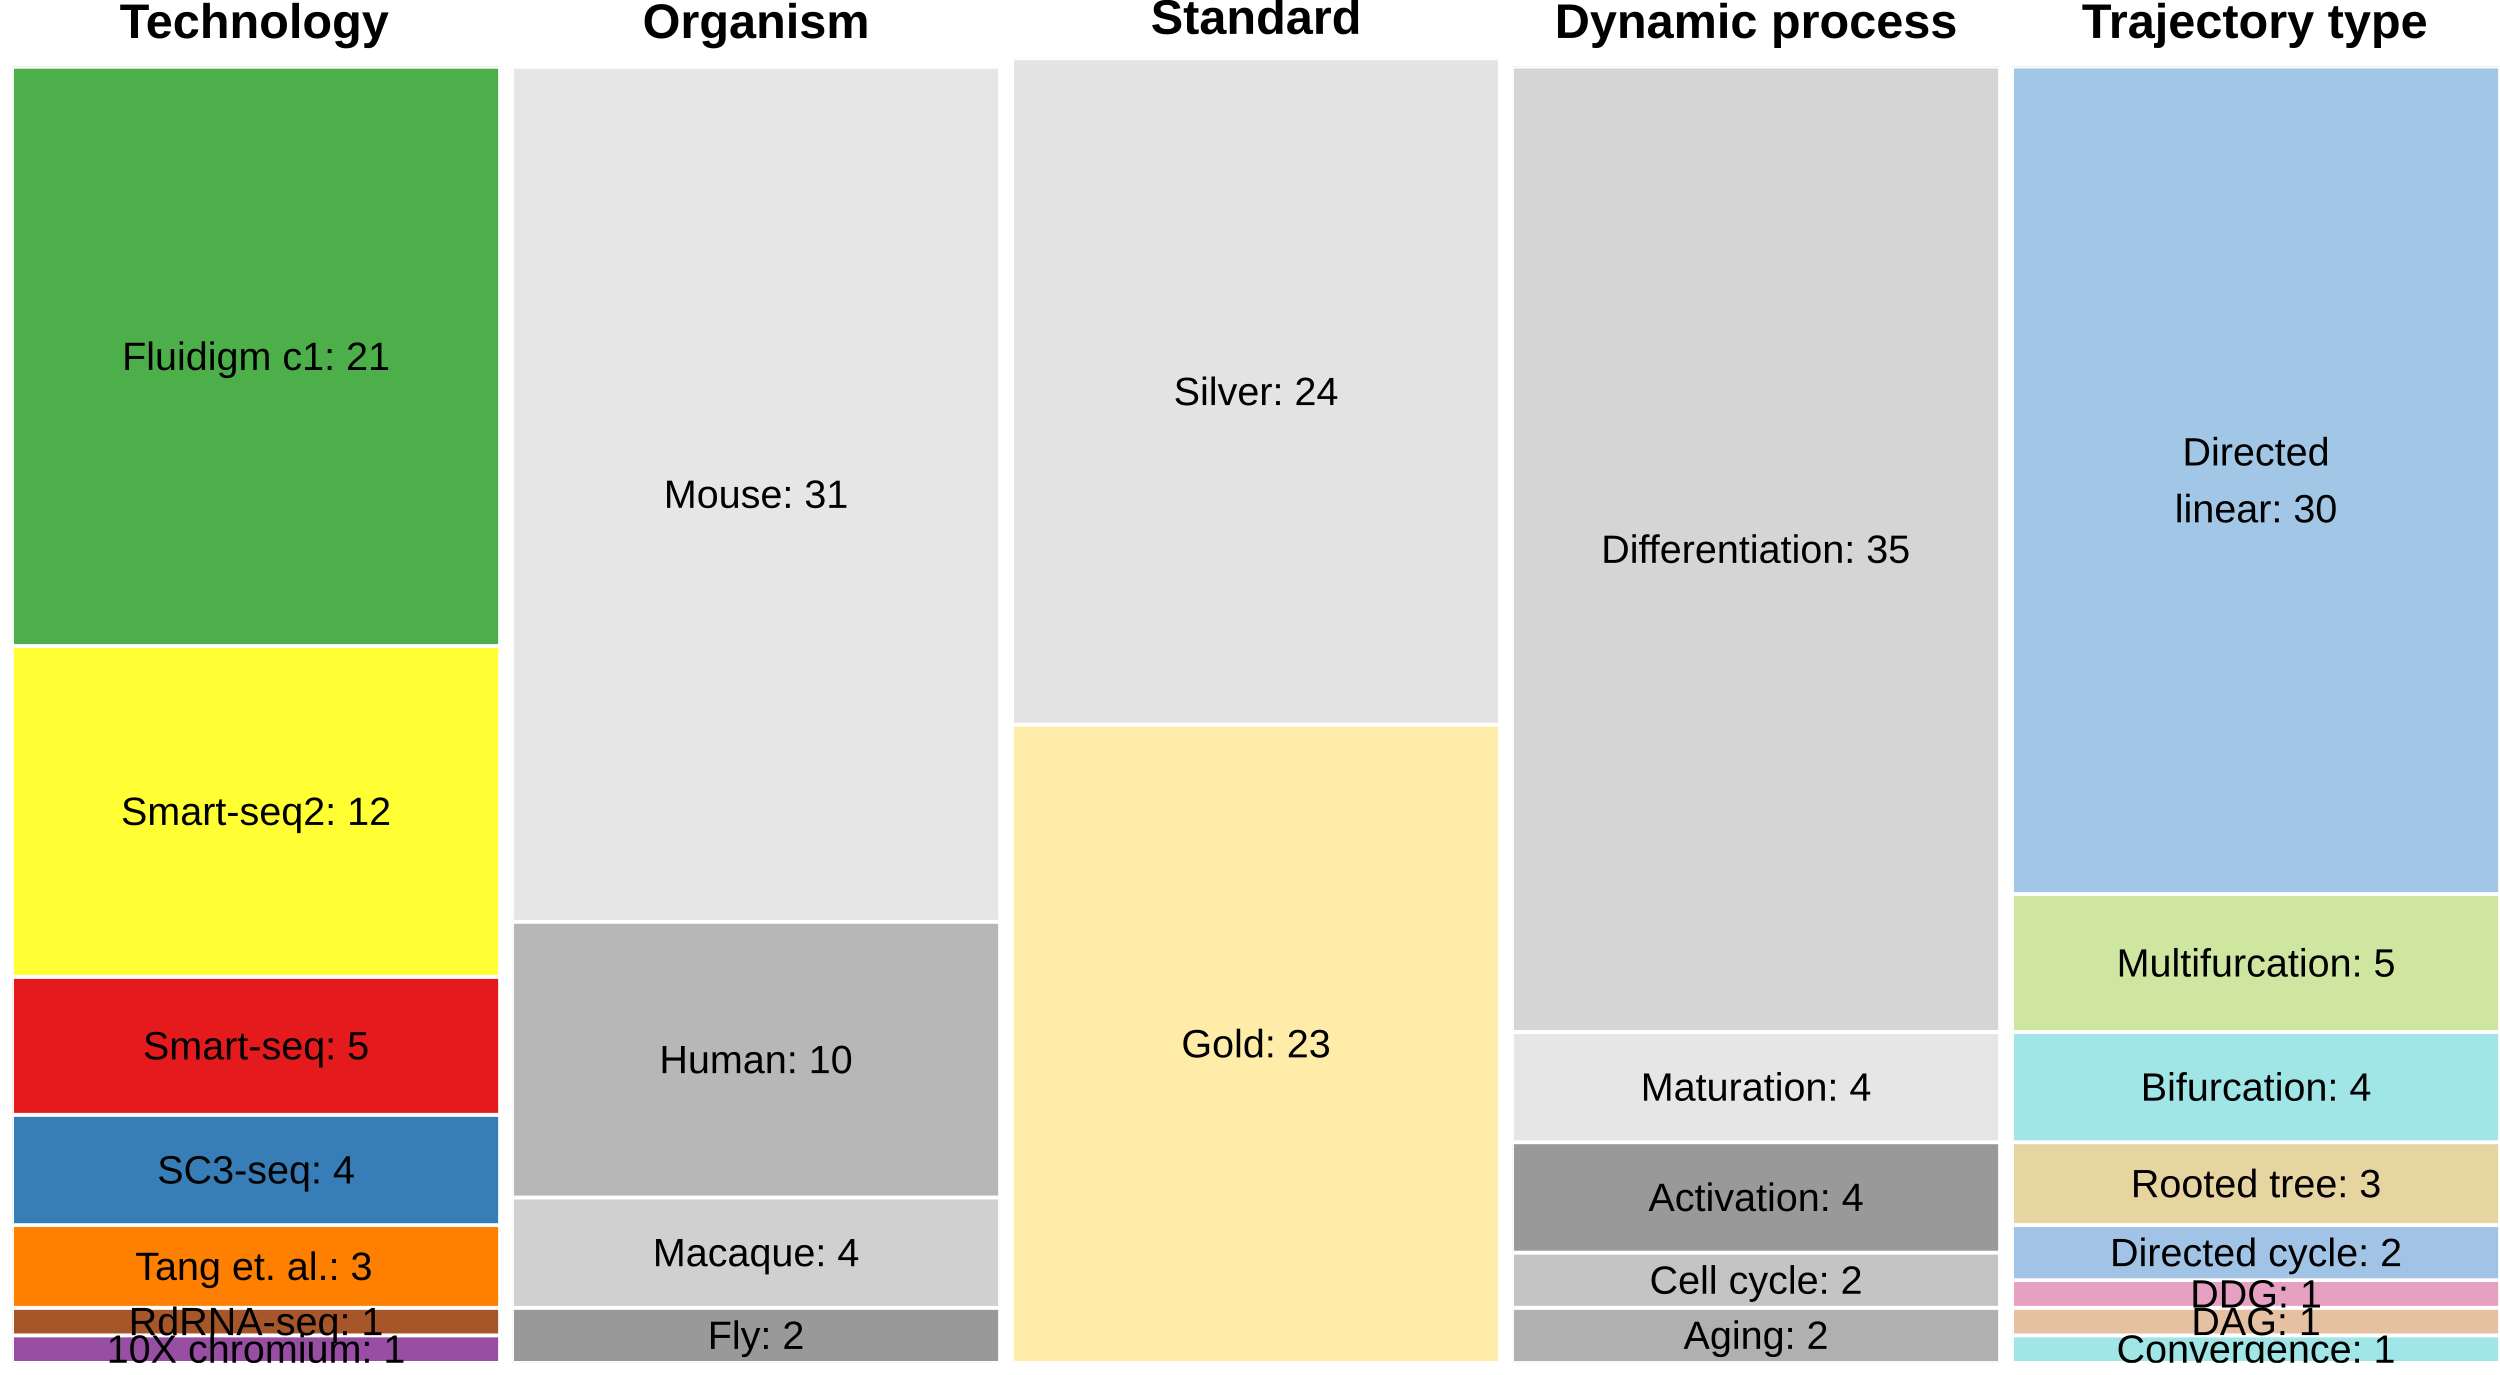
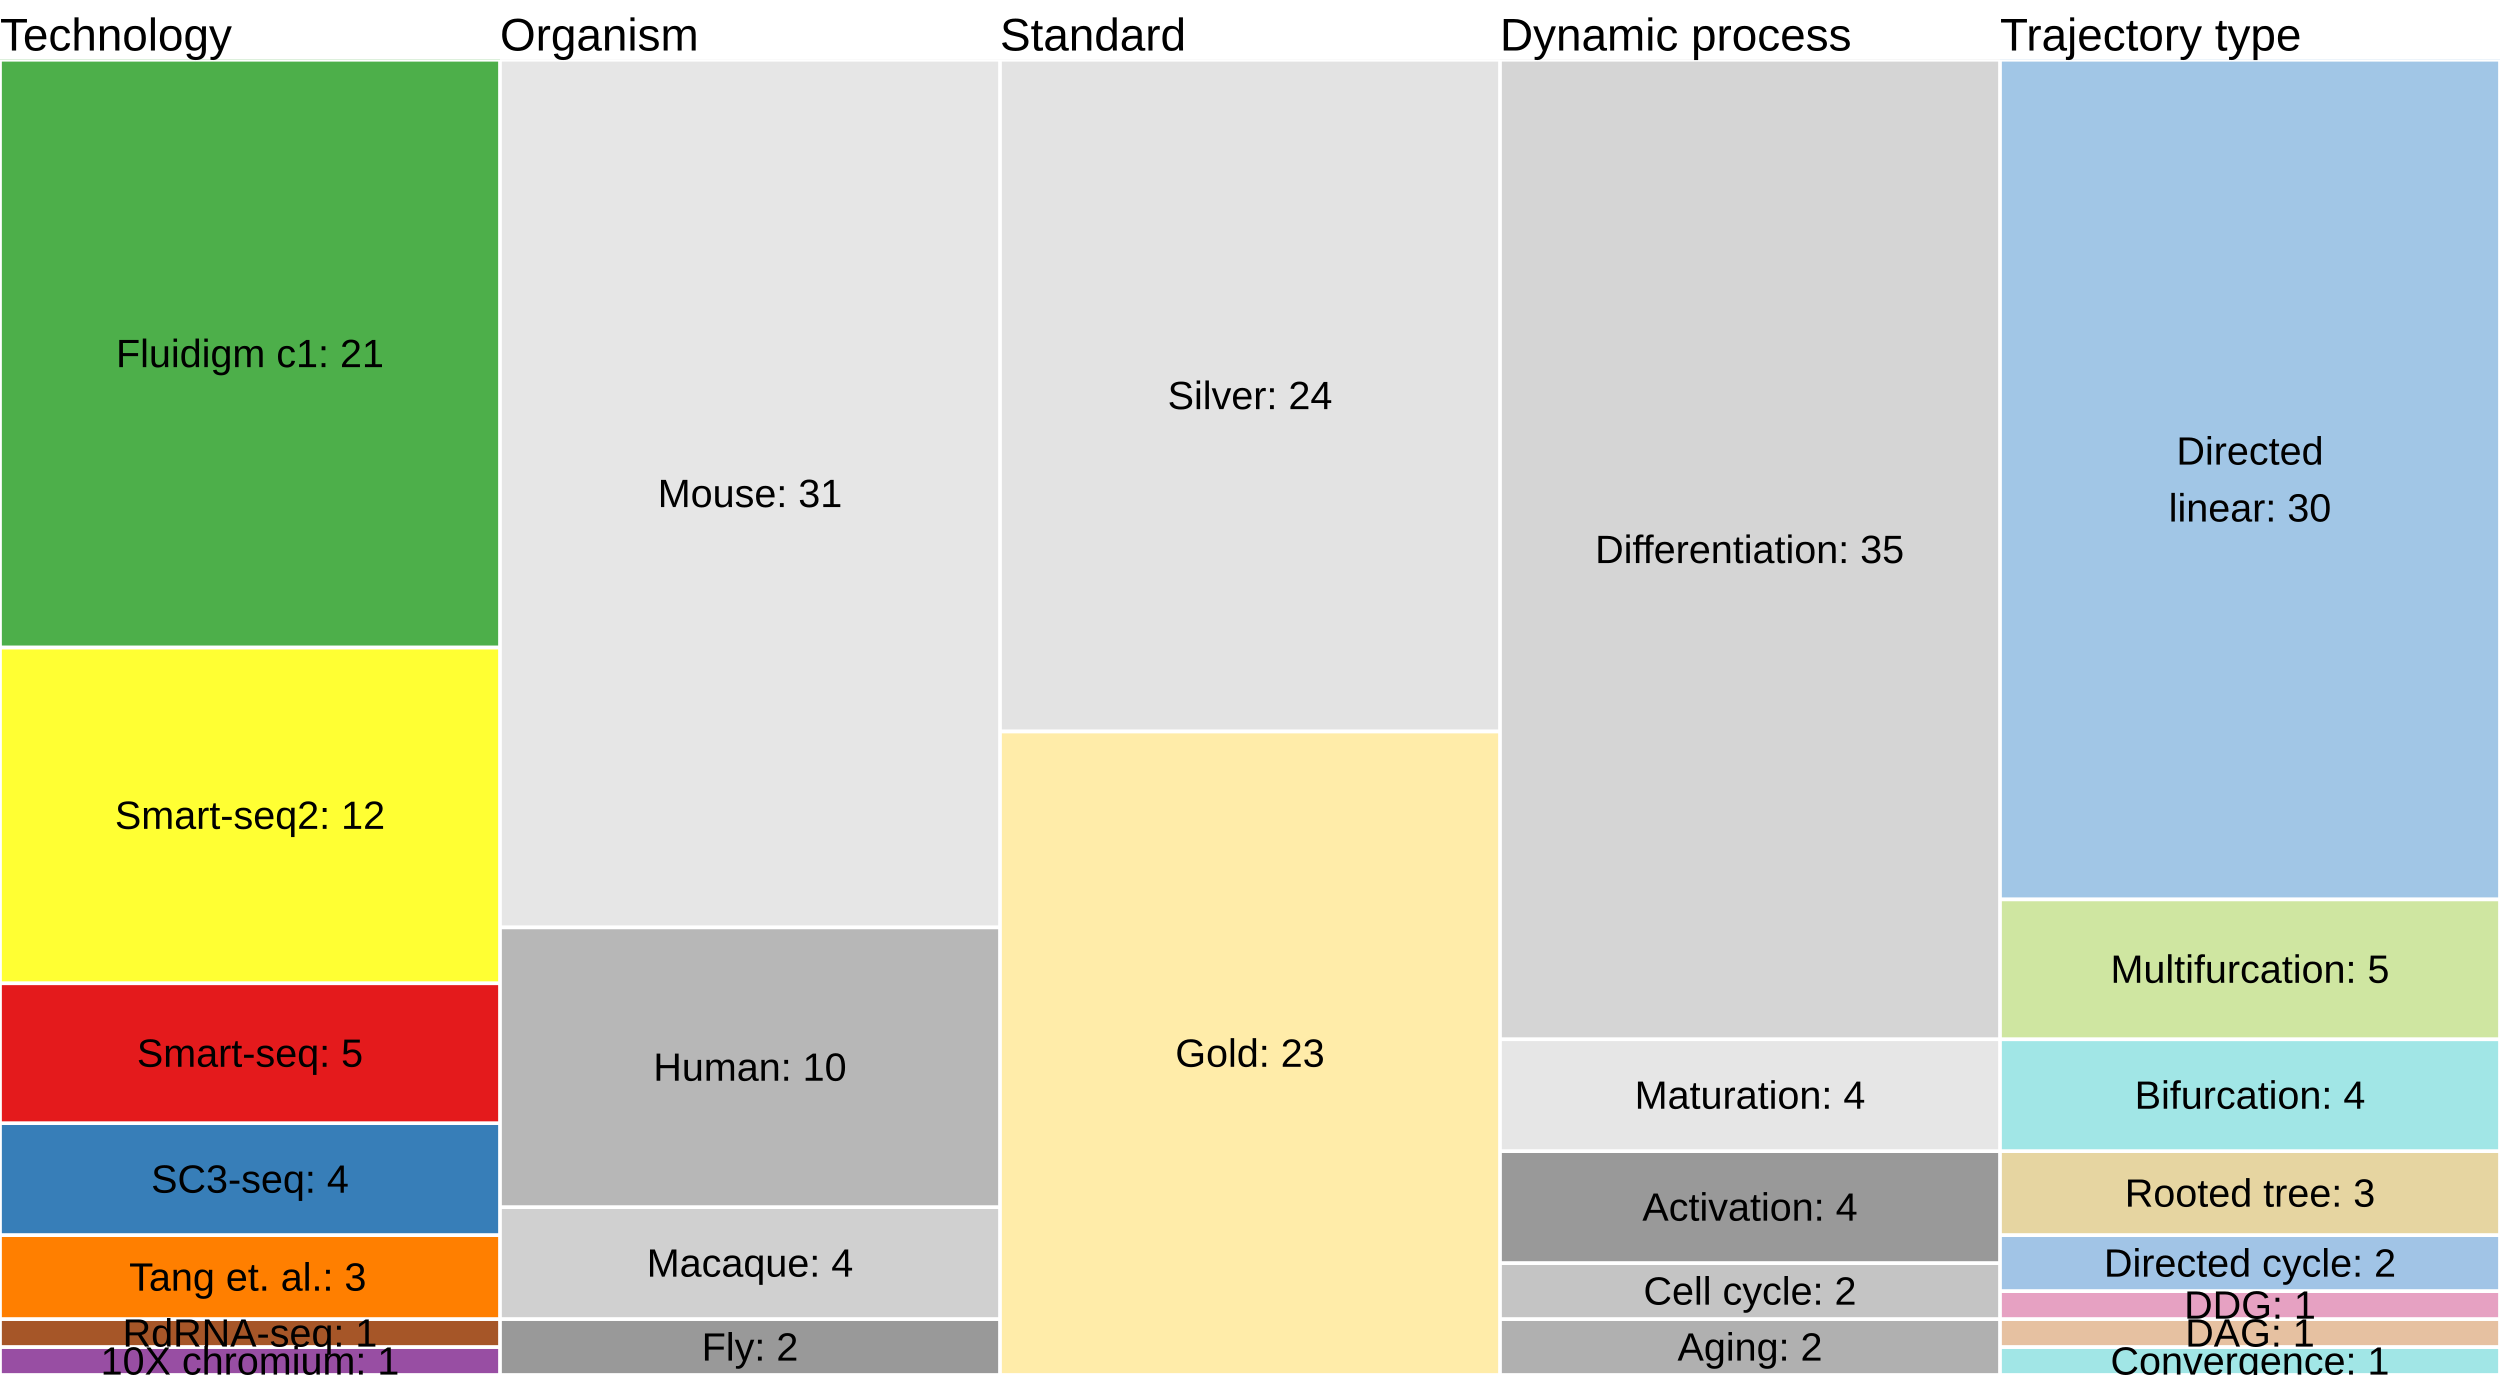
<svg xmlns="http://www.w3.org/2000/svg" viewBox="0 0 720.00 396.00">
  <defs>
    <style type="text/css">
    line, polyline, path, rect, circle {
      fill: none;
      stroke: #000000;
      stroke-linecap: round;
      stroke-linejoin: round;
      stroke-miterlimit: 10.00;
    }
  </style>
  </defs>
  <rect width="100%" height="100%" style="stroke: none; fill: #FFFFFF;" />
  <defs>
-     <clipPath id="cpMHwxNDR8Mzk2fDA=">
-       <rect x="0.00" y="0.00" width="144.00" height="396.00" />
+     <clipPath id="cpMHwxNDR8Mzk2fDE3LjIwMDk=">
+       <rect x="0.00" y="17.20" width="144.00" height="378.80" />
    </clipPath>
  </defs>
-   <defs>
-     <clipPath id="cpMHw3MjB8Mzk2fDA=">
-       <rect x="0.00" y="0.00" width="720.00" height="396.00" />
-     </clipPath>
-   </defs>
-   <defs>
-     <clipPath id="cpMy40ODY5MnwxNDR8MzkyLjUxM3wxOS4yNDU3">
-       <rect x="3.49" y="19.25" width="140.51" height="373.27" />
-     </clipPath>
-   </defs>
-   <rect x="3.49" y="384.57" width="140.51" height="7.94" style="stroke-width: 1.07; stroke: #FFFFFF; stroke-linecap: butt; fill: #984EA3;" clip-path="url(#cpMy40ODY5MnwxNDR8MzkyLjUxM3wxOS4yNDU3)" />
-   <rect x="3.49" y="376.63" width="140.51" height="7.94" style="stroke-width: 1.07; stroke: #FFFFFF; stroke-linecap: butt; fill: #A65628;" clip-path="url(#cpMy40ODY5MnwxNDR8MzkyLjUxM3wxOS4yNDU3)" />
-   <rect x="3.49" y="352.80" width="140.51" height="23.83" style="stroke-width: 1.07; stroke: #FFFFFF; stroke-linecap: butt; fill: #FF7F00;" clip-path="url(#cpMy40ODY5MnwxNDR8MzkyLjUxM3wxOS4yNDU3)" />
-   <rect x="3.49" y="321.04" width="140.51" height="31.77" style="stroke-width: 1.07; stroke: #FFFFFF; stroke-linecap: butt; fill: #377EB8;" clip-path="url(#cpMy40ODY5MnwxNDR8MzkyLjUxM3wxOS4yNDU3)" />
-   <rect x="3.49" y="281.33" width="140.51" height="39.71" style="stroke-width: 1.07; stroke: #FFFFFF; stroke-linecap: butt; fill: #E41A1C;" clip-path="url(#cpMy40ODY5MnwxNDR8MzkyLjUxM3wxOS4yNDU3)" />
-   <rect x="3.49" y="186.02" width="140.51" height="95.30" style="stroke-width: 1.07; stroke: #FFFFFF; stroke-linecap: butt; fill: #FFFF33;" clip-path="url(#cpMy40ODY5MnwxNDR8MzkyLjUxM3wxOS4yNDU3)" />
-   <rect x="3.49" y="19.25" width="140.51" height="166.78" style="stroke-width: 1.07; stroke: #FFFFFF; stroke-linecap: butt; fill: #4DAF4A;" clip-path="url(#cpMy40ODY5MnwxNDR8MzkyLjUxM3wxOS4yNDU3)" />
-   <g clip-path="url(#cpMy40ODY5MnwxNDR8MzkyLjUxM3wxOS4yNDU3)">
-     <text x="30.73" y="392.46" style="font-size: 11.38px; font-family: Liberation Sans;" textLength="86.03px" lengthAdjust="spacingAndGlyphs">10X chromium: 1</text>
+   <rect x="0.00" y="387.94" width="144.00" height="8.06" style="stroke-width: 1.07; stroke: #FFFFFF; stroke-linecap: butt; fill: #984EA3;" clip-path="url(#cpMHwxNDR8Mzk2fDE3LjIwMDk=)" />
+   <rect x="0.00" y="379.88" width="144.00" height="8.06" style="stroke-width: 1.07; stroke: #FFFFFF; stroke-linecap: butt; fill: #A65628;" clip-path="url(#cpMHwxNDR8Mzk2fDE3LjIwMDk=)" />
+   <rect x="0.00" y="355.70" width="144.00" height="24.18" style="stroke-width: 1.07; stroke: #FFFFFF; stroke-linecap: butt; fill: #FF7F00;" clip-path="url(#cpMHwxNDR8Mzk2fDE3LjIwMDk=)" />
+   <rect x="0.00" y="323.46" width="144.00" height="32.24" style="stroke-width: 1.07; stroke: #FFFFFF; stroke-linecap: butt; fill: #377EB8;" clip-path="url(#cpMHwxNDR8Mzk2fDE3LjIwMDk=)" />
+   <rect x="0.00" y="283.17" width="144.00" height="40.30" style="stroke-width: 1.07; stroke: #FFFFFF; stroke-linecap: butt; fill: #E41A1C;" clip-path="url(#cpMHwxNDR8Mzk2fDE3LjIwMDk=)" />
+   <rect x="0.00" y="186.45" width="144.00" height="96.71" style="stroke-width: 1.07; stroke: #FFFFFF; stroke-linecap: butt; fill: #FFFF33;" clip-path="url(#cpMHwxNDR8Mzk2fDE3LjIwMDk=)" />
+   <rect x="0.00" y="17.20" width="144.00" height="169.25" style="stroke-width: 1.07; stroke: #FFFFFF; stroke-linecap: butt; fill: #4DAF4A;" clip-path="url(#cpMHwxNDR8Mzk2fDE3LjIwMDk=)" />
+   <g clip-path="url(#cpMHwxNDR8Mzk2fDE3LjIwMDk=)">
+     <text x="28.99" y="395.89" style="font-size: 11.38px; font-family: Liberation Sans;" textLength="86.03px" lengthAdjust="spacingAndGlyphs">10X chromium: 1</text>
  </g>
-   <g clip-path="url(#cpMy40ODY5MnwxNDR8MzkyLjUxM3wxOS4yNDU3)">
-     <text x="37.06" y="384.52" style="font-size: 11.38px; font-family: Liberation Sans;" textLength="73.37px" lengthAdjust="spacingAndGlyphs">RdRNA-seq: 1</text>
+   <g clip-path="url(#cpMHwxNDR8Mzk2fDE3LjIwMDk=)">
+     <text x="35.31" y="387.83" style="font-size: 11.38px; font-family: Liberation Sans;" textLength="73.37px" lengthAdjust="spacingAndGlyphs">RdRNA-seq: 1</text>
  </g>
-   <g clip-path="url(#cpMy40ODY5MnwxNDR8MzkyLjUxM3wxOS4yNDU3)">
-     <text x="38.95" y="368.63" style="font-size: 11.38px; font-family: Liberation Sans;" textLength="69.59px" lengthAdjust="spacingAndGlyphs">Tang et. al.: 3</text>
+   <g clip-path="url(#cpMHwxNDR8Mzk2fDE3LjIwMDk=)">
+     <text x="37.20" y="371.71" style="font-size: 11.38px; font-family: Liberation Sans;" textLength="69.59px" lengthAdjust="spacingAndGlyphs">Tang et. al.: 3</text>
  </g>
-   <g clip-path="url(#cpMy40ODY5MnwxNDR8MzkyLjUxM3wxOS4yNDU3)">
-     <text x="45.28" y="340.84" style="font-size: 11.38px; font-family: Liberation Sans;" textLength="56.93px" lengthAdjust="spacingAndGlyphs">SC3-seq: 4</text>
+   <g clip-path="url(#cpMHwxNDR8Mzk2fDE3LjIwMDk=)">
+     <text x="43.53" y="343.50" style="font-size: 11.38px; font-family: Liberation Sans;" textLength="56.93px" lengthAdjust="spacingAndGlyphs">SC3-seq: 4</text>
  </g>
-   <g clip-path="url(#cpMy40ODY5MnwxNDR8MzkyLjUxM3wxOS4yNDU3)">
-     <text x="41.17" y="305.10" style="font-size: 11.38px; font-family: Liberation Sans;" textLength="65.15px" lengthAdjust="spacingAndGlyphs">Smart-seq: 5</text>
+   <g clip-path="url(#cpMHwxNDR8Mzk2fDE3LjIwMDk=)">
+     <text x="39.43" y="307.23" style="font-size: 11.38px; font-family: Liberation Sans;" textLength="65.15px" lengthAdjust="spacingAndGlyphs">Smart-seq: 5</text>
  </g>
-   <g clip-path="url(#cpMy40ODY5MnwxNDR8MzkyLjUxM3wxOS4yNDU3)">
-     <text x="34.84" y="237.59" style="font-size: 11.38px; font-family: Liberation Sans;" textLength="77.81px" lengthAdjust="spacingAndGlyphs">Smart-seq2: 12</text>
+   <g clip-path="url(#cpMHwxNDR8Mzk2fDE3LjIwMDk=)">
+     <text x="33.10" y="238.72" style="font-size: 11.38px; font-family: Liberation Sans;" textLength="77.81px" lengthAdjust="spacingAndGlyphs">Smart-seq2: 12</text>
  </g>
-   <g clip-path="url(#cpMy40ODY5MnwxNDR8MzkyLjUxM3wxOS4yNDU3)">
-     <text x="35.16" y="106.55" style="font-size: 11.38px; font-family: Liberation Sans;" textLength="77.17px" lengthAdjust="spacingAndGlyphs">Fluidigm c1: 21</text>
+   <g clip-path="url(#cpMHwxNDR8Mzk2fDE3LjIwMDk=)">
+     <text x="33.41" y="105.74" style="font-size: 11.38px; font-family: Liberation Sans;" textLength="77.17px" lengthAdjust="spacingAndGlyphs">Fluidigm c1: 21</text>
  </g>
  <defs>
    <clipPath id="cpMHw3MjB8Mzk2fDA=">
      <rect x="0.00" y="0.00" width="720.00" height="396.00" />
    </clipPath>
  </defs>
  <g clip-path="url(#cpMHw3MjB8Mzk2fDA=)">
-     <text x="34.46" y="10.95" style="font-size: 14.00px; font-weight: bold; font-family: Liberation Sans;" textLength="78.56px" lengthAdjust="spacingAndGlyphs">Technology</text>
+     <text x="0.00" y="14.56" style="font-size: 13.20px; font-family: Liberation Sans;" textLength="68.24px" lengthAdjust="spacingAndGlyphs">Technology</text>
  </g>
  <defs>
-     <clipPath id="cpMTQ0fDI4OHwzOTZ8MA==">
-       <rect x="144.00" y="0.00" width="144.00" height="396.00" />
+     <clipPath id="cpMTQ0fDI4OHwzOTZ8MTcuMjAwOQ==">
+       <rect x="144.00" y="17.20" width="144.00" height="378.80" />
    </clipPath>
  </defs>
-   <defs>
-     <clipPath id="cpMHw3MjB8Mzk2fDA=">
-       <rect x="0.00" y="0.00" width="720.00" height="396.00" />
-     </clipPath>
-   </defs>
-   <defs>
-     <clipPath id="cpMTQ3LjQ4N3wyODh8MzkyLjUxM3wxOS4yNDU3">
-       <rect x="147.49" y="19.25" width="140.51" height="373.27" />
-     </clipPath>
-   </defs>
-   <rect x="147.49" y="376.63" width="140.51" height="15.88" style="stroke-width: 1.07; stroke: #FFFFFF; stroke-linecap: butt; fill: #999999;" clip-path="url(#cpMTQ3LjQ4N3wyODh8MzkyLjUxM3wxOS4yNDU3)" />
-   <rect x="147.49" y="344.86" width="140.51" height="31.77" style="stroke-width: 1.07; stroke: #FFFFFF; stroke-linecap: butt; fill: #D0D0D0;" clip-path="url(#cpMTQ3LjQ4N3wyODh8MzkyLjUxM3wxOS4yNDU3)" />
-   <rect x="147.49" y="265.44" width="140.51" height="79.42" style="stroke-width: 1.07; stroke: #FFFFFF; stroke-linecap: butt; fill: #B7B7B7;" clip-path="url(#cpMTQ3LjQ4N3wyODh8MzkyLjUxM3wxOS4yNDU3)" />
-   <rect x="147.49" y="19.25" width="140.51" height="246.20" style="stroke-width: 1.07; stroke: #FFFFFF; stroke-linecap: butt; fill: #E6E6E6;" clip-path="url(#cpMTQ3LjQ4N3wyODh8MzkyLjUxM3wxOS4yNDU3)" />
-   <g clip-path="url(#cpMTQ3LjQ4N3wyODh8MzkyLjUxM3wxOS4yNDU3)">
-     <text x="203.83" y="388.49" style="font-size: 11.38px; font-family: Liberation Sans;" textLength="27.82px" lengthAdjust="spacingAndGlyphs">Fly: 2</text>
+   <rect x="144.00" y="379.88" width="144.00" height="16.12" style="stroke-width: 1.07; stroke: #FFFFFF; stroke-linecap: butt; fill: #999999;" clip-path="url(#cpMTQ0fDI4OHwzOTZ8MTcuMjAwOQ==)" />
+   <rect x="144.00" y="347.64" width="144.00" height="32.24" style="stroke-width: 1.07; stroke: #FFFFFF; stroke-linecap: butt; fill: #D0D0D0;" clip-path="url(#cpMTQ0fDI4OHwzOTZ8MTcuMjAwOQ==)" />
+   <rect x="144.00" y="267.05" width="144.00" height="80.60" style="stroke-width: 1.07; stroke: #FFFFFF; stroke-linecap: butt; fill: #B7B7B7;" clip-path="url(#cpMTQ0fDI4OHwzOTZ8MTcuMjAwOQ==)" />
+   <rect x="144.00" y="17.20" width="144.00" height="249.85" style="stroke-width: 1.07; stroke: #FFFFFF; stroke-linecap: butt; fill: #E6E6E6;" clip-path="url(#cpMTQ0fDI4OHwzOTZ8MTcuMjAwOQ==)" />
+   <g clip-path="url(#cpMTQ0fDI4OHwzOTZ8MTcuMjAwOQ==)">
+     <text x="202.09" y="391.86" style="font-size: 11.38px; font-family: Liberation Sans;" textLength="27.82px" lengthAdjust="spacingAndGlyphs">Fly: 2</text>
  </g>
-   <g clip-path="url(#cpMTQ3LjQ4N3wyODh8MzkyLjUxM3wxOS4yNDU3)">
-     <text x="188.01" y="364.66" style="font-size: 11.38px; font-family: Liberation Sans;" textLength="59.47px" lengthAdjust="spacingAndGlyphs">Macaque: 4</text>
+   <g clip-path="url(#cpMTQ0fDI4OHwzOTZ8MTcuMjAwOQ==)">
+     <text x="186.26" y="367.68" style="font-size: 11.38px; font-family: Liberation Sans;" textLength="59.47px" lengthAdjust="spacingAndGlyphs">Macaque: 4</text>
  </g>
-   <g clip-path="url(#cpMTQ3LjQ4N3wyODh8MzkyLjUxM3wxOS4yNDU3)">
-     <text x="189.91" y="309.07" style="font-size: 11.38px; font-family: Liberation Sans;" textLength="55.67px" lengthAdjust="spacingAndGlyphs">Human: 10</text>
+   <g clip-path="url(#cpMTQ0fDI4OHwzOTZ8MTcuMjAwOQ==)">
+     <text x="188.16" y="311.26" style="font-size: 11.38px; font-family: Liberation Sans;" textLength="55.67px" lengthAdjust="spacingAndGlyphs">Human: 10</text>
  </g>
-   <g clip-path="url(#cpMTQ3LjQ4N3wyODh8MzkyLjUxM3wxOS4yNDU3)">
-     <text x="191.17" y="146.26" style="font-size: 11.38px; font-family: Liberation Sans;" textLength="53.14px" lengthAdjust="spacingAndGlyphs">Mouse: 31</text>
+   <g clip-path="url(#cpMTQ0fDI4OHwzOTZ8MTcuMjAwOQ==)">
+     <text x="189.43" y="146.04" style="font-size: 11.38px; font-family: Liberation Sans;" textLength="53.14px" lengthAdjust="spacingAndGlyphs">Mouse: 31</text>
  </g>
  <defs>
    <clipPath id="cpMHw3MjB8Mzk2fDA=">
      <rect x="0.00" y="0.00" width="720.00" height="396.00" />
    </clipPath>
  </defs>
  <g clip-path="url(#cpMHw3MjB8Mzk2fDA=)">
-     <text x="185.07" y="10.95" style="font-size: 14.00px; font-weight: bold; font-family: Liberation Sans;" textLength="65.35px" lengthAdjust="spacingAndGlyphs">Organism</text>
+     <text x="144.00" y="14.56" style="font-size: 13.20px; font-family: Liberation Sans;" textLength="57.22px" lengthAdjust="spacingAndGlyphs">Organism</text>
  </g>
  <defs>
-     <clipPath id="cpMjg4fDQzMnwzOTZ8NS42ODQzNGUtMTQ=">
-       <rect x="288.00" y="0.00" width="144.00" height="396.00" />
+     <clipPath id="cpMjg4fDQzMnwzOTZ8MTcuMjAwOQ==">
+       <rect x="288.00" y="17.20" width="144.00" height="378.80" />
    </clipPath>
  </defs>
-   <defs>
-     <clipPath id="cpMHw3MjB8Mzk2fDA=">
-       <rect x="0.00" y="0.00" width="720.00" height="396.00" />
-     </clipPath>
-   </defs>
-   <defs>
-     <clipPath id="cpMjkxLjQ4N3w0MzJ8MzkyLjUxM3wxNi44MzM3">
-       <rect x="291.49" y="16.83" width="140.51" height="375.68" />
-     </clipPath>
-   </defs>
-   <rect x="291.49" y="208.67" width="140.51" height="183.84" style="stroke-width: 1.07; stroke: #FFFFFF; stroke-linecap: butt; fill: #FFECA9;" clip-path="url(#cpMjkxLjQ4N3w0MzJ8MzkyLjUxM3wxNi44MzM3)" />
-   <rect x="291.49" y="16.83" width="140.51" height="191.84" style="stroke-width: 1.07; stroke: #FFFFFF; stroke-linecap: butt; fill: #E3E3E3;" clip-path="url(#cpMjkxLjQ4N3w0MzJ8MzkyLjUxM3wxNi44MzM3)" />
-   <g clip-path="url(#cpMjkxLjQ4N3w0MzJ8MzkyLjUxM3wxNi44MzM3)">
-     <text x="340.23" y="304.51" style="font-size: 11.38px; font-family: Liberation Sans;" textLength="43.02px" lengthAdjust="spacingAndGlyphs">Gold: 23</text>
+   <rect x="288.00" y="210.63" width="144.00" height="185.37" style="stroke-width: 1.07; stroke: #FFFFFF; stroke-linecap: butt; fill: #FFECA9;" clip-path="url(#cpMjg4fDQzMnwzOTZ8MTcuMjAwOQ==)" />
+   <rect x="288.00" y="17.20" width="144.00" height="193.43" style="stroke-width: 1.07; stroke: #FFFFFF; stroke-linecap: butt; fill: #E3E3E3;" clip-path="url(#cpMjg4fDQzMnwzOTZ8MTcuMjAwOQ==)" />
+   <g clip-path="url(#cpMjg4fDQzMnwzOTZ8MTcuMjAwOQ==)">
+     <text x="338.49" y="307.23" style="font-size: 11.38px; font-family: Liberation Sans;" textLength="43.02px" lengthAdjust="spacingAndGlyphs">Gold: 23</text>
  </g>
-   <g clip-path="url(#cpMjkxLjQ4N3w0MzJ8MzkyLjUxM3wxNi44MzM3)">
-     <text x="338.02" y="116.67" style="font-size: 11.38px; font-family: Liberation Sans;" textLength="47.44px" lengthAdjust="spacingAndGlyphs">Silver: 24</text>
+   <g clip-path="url(#cpMjg4fDQzMnwzOTZ8MTcuMjAwOQ==)">
+     <text x="336.28" y="117.83" style="font-size: 11.38px; font-family: Liberation Sans;" textLength="47.44px" lengthAdjust="spacingAndGlyphs">Silver: 24</text>
  </g>
  <defs>
    <clipPath id="cpMHw3MjB8Mzk2fDA=">
      <rect x="0.00" y="0.00" width="720.00" height="396.00" />
    </clipPath>
  </defs>
  <g clip-path="url(#cpMHw3MjB8Mzk2fDA=)">
-     <text x="331.41" y="9.75" style="font-size: 14.00px; font-weight: bold; font-family: Liberation Sans;" textLength="60.68px" lengthAdjust="spacingAndGlyphs">Standard</text>
+     <text x="288.00" y="14.56" style="font-size: 13.20px; font-family: Liberation Sans;" textLength="53.57px" lengthAdjust="spacingAndGlyphs">Standard</text>
  </g>
  <defs>
-     <clipPath id="cpNDMyfDU3NnwzOTZ8MA==">
-       <rect x="432.00" y="0.00" width="144.00" height="396.00" />
+     <clipPath id="cpNDMyfDU3NnwzOTZ8MTcuMjAwOQ==">
+       <rect x="432.00" y="17.20" width="144.00" height="378.80" />
    </clipPath>
  </defs>
-   <defs>
-     <clipPath id="cpMHw3MjB8Mzk2fDA=">
-       <rect x="0.00" y="0.00" width="720.00" height="396.00" />
-     </clipPath>
-   </defs>
-   <defs>
-     <clipPath id="cpNDM1LjQ4N3w1NzZ8MzkyLjUxM3wxOS4xNzM3">
-       <rect x="435.49" y="19.17" width="140.51" height="373.34" />
-     </clipPath>
-   </defs>
-   <rect x="435.49" y="376.63" width="140.51" height="15.89" style="stroke-width: 1.07; stroke: #FFFFFF; stroke-linecap: butt; fill: #B0B0B0;" clip-path="url(#cpNDM1LjQ4N3w1NzZ8MzkyLjUxM3wxOS4xNzM3)" />
-   <rect x="435.49" y="360.74" width="140.51" height="15.89" style="stroke-width: 1.07; stroke: #FFFFFF; stroke-linecap: butt; fill: #C4C4C4;" clip-path="url(#cpNDM1LjQ4N3w1NzZ8MzkyLjUxM3wxOS4xNzM3)" />
-   <rect x="435.49" y="328.97" width="140.51" height="31.77" style="stroke-width: 1.07; stroke: #FFFFFF; stroke-linecap: butt; fill: #999999;" clip-path="url(#cpNDM1LjQ4N3w1NzZ8MzkyLjUxM3wxOS4xNzM3)" />
-   <rect x="435.49" y="297.19" width="140.51" height="31.77" style="stroke-width: 1.07; stroke: #FFFFFF; stroke-linecap: butt; fill: #E6E6E6;" clip-path="url(#cpNDM1LjQ4N3w1NzZ8MzkyLjUxM3wxOS4xNzM3)" />
-   <rect x="435.49" y="19.17" width="140.51" height="278.02" style="stroke-width: 1.07; stroke: #FFFFFF; stroke-linecap: butt; fill: #D5D5D5;" clip-path="url(#cpNDM1LjQ4N3w1NzZ8MzkyLjUxM3wxOS4xNzM3)" />
-   <g clip-path="url(#cpNDM1LjQ4N3w1NzZ8MzkyLjUxM3wxOS4xNzM3)">
-     <text x="484.86" y="388.48" style="font-size: 11.38px; font-family: Liberation Sans;" textLength="41.76px" lengthAdjust="spacingAndGlyphs">Aging: 2</text>
+   <rect x="432.00" y="379.88" width="144.00" height="16.12" style="stroke-width: 1.07; stroke: #FFFFFF; stroke-linecap: butt; fill: #B0B0B0;" clip-path="url(#cpNDMyfDU3NnwzOTZ8MTcuMjAwOQ==)" />
+   <rect x="432.00" y="363.76" width="144.00" height="16.12" style="stroke-width: 1.07; stroke: #FFFFFF; stroke-linecap: butt; fill: #C4C4C4;" clip-path="url(#cpNDMyfDU3NnwzOTZ8MTcuMjAwOQ==)" />
+   <rect x="432.00" y="331.52" width="144.00" height="32.24" style="stroke-width: 1.07; stroke: #FFFFFF; stroke-linecap: butt; fill: #999999;" clip-path="url(#cpNDMyfDU3NnwzOTZ8MTcuMjAwOQ==)" />
+   <rect x="432.00" y="299.29" width="144.00" height="32.24" style="stroke-width: 1.07; stroke: #FFFFFF; stroke-linecap: butt; fill: #E6E6E6;" clip-path="url(#cpNDMyfDU3NnwzOTZ8MTcuMjAwOQ==)" />
+   <rect x="432.00" y="17.20" width="144.00" height="282.08" style="stroke-width: 1.07; stroke: #FFFFFF; stroke-linecap: butt; fill: #D5D5D5;" clip-path="url(#cpNDMyfDU3NnwzOTZ8MTcuMjAwOQ==)" />
+   <g clip-path="url(#cpNDMyfDU3NnwzOTZ8MTcuMjAwOQ==)">
+     <text x="483.12" y="391.86" style="font-size: 11.38px; font-family: Liberation Sans;" textLength="41.76px" lengthAdjust="spacingAndGlyphs">Aging: 2</text>
  </g>
-   <g clip-path="url(#cpNDM1LjQ4N3w1NzZ8MzkyLjUxM3wxOS4xNzM3)">
-     <text x="475.07" y="372.60" style="font-size: 11.38px; font-family: Liberation Sans;" textLength="61.35px" lengthAdjust="spacingAndGlyphs">Cell cycle: 2</text>
+   <g clip-path="url(#cpNDMyfDU3NnwzOTZ8MTcuMjAwOQ==)">
+     <text x="473.32" y="375.74" style="font-size: 11.38px; font-family: Liberation Sans;" textLength="61.35px" lengthAdjust="spacingAndGlyphs">Cell cycle: 2</text>
  </g>
-   <g clip-path="url(#cpNDM1LjQ4N3w1NzZ8MzkyLjUxM3wxOS4xNzM3)">
-     <text x="474.75" y="348.77" style="font-size: 11.38px; font-family: Liberation Sans;" textLength="62.00px" lengthAdjust="spacingAndGlyphs">Activation: 4</text>
+   <g clip-path="url(#cpNDMyfDU3NnwzOTZ8MTcuMjAwOQ==)">
+     <text x="473.00" y="351.56" style="font-size: 11.38px; font-family: Liberation Sans;" textLength="62.00px" lengthAdjust="spacingAndGlyphs">Activation: 4</text>
  </g>
-   <g clip-path="url(#cpNDM1LjQ4N3w1NzZ8MzkyLjUxM3wxOS4xNzM3)">
-     <text x="472.53" y="316.99" style="font-size: 11.38px; font-family: Liberation Sans;" textLength="66.42px" lengthAdjust="spacingAndGlyphs">Maturation: 4</text>
+   <g clip-path="url(#cpNDMyfDU3NnwzOTZ8MTcuMjAwOQ==)">
+     <text x="470.79" y="319.32" style="font-size: 11.38px; font-family: Liberation Sans;" textLength="66.42px" lengthAdjust="spacingAndGlyphs">Maturation: 4</text>
  </g>
-   <g clip-path="url(#cpNDM1LjQ4N3w1NzZ8MzkyLjUxM3wxOS4xNzM3)">
-     <text x="461.14" y="162.10" style="font-size: 11.38px; font-family: Liberation Sans;" textLength="89.20px" lengthAdjust="spacingAndGlyphs">Differentiation: 35</text>
+   <g clip-path="url(#cpNDMyfDU3NnwzOTZ8MTcuMjAwOQ==)">
+     <text x="459.40" y="162.16" style="font-size: 11.38px; font-family: Liberation Sans;" textLength="89.20px" lengthAdjust="spacingAndGlyphs">Differentiation: 35</text>
  </g>
  <defs>
    <clipPath id="cpMHw3MjB8Mzk2fDA=">
      <rect x="0.00" y="0.00" width="720.00" height="396.00" />
    </clipPath>
  </defs>
  <g clip-path="url(#cpMHw3MjB8Mzk2fDA=)">
-     <text x="447.77" y="10.92" style="font-size: 14.00px; font-weight: bold; font-family: Liberation Sans;" textLength="115.94px" lengthAdjust="spacingAndGlyphs">Dynamic process</text>
+     <text x="432.00" y="14.56" style="font-size: 13.20px; font-family: Liberation Sans;" textLength="101.23px" lengthAdjust="spacingAndGlyphs">Dynamic process</text>
  </g>
  <defs>
-     <clipPath id="cpNTc2fDcyMHwzOTZ8MA==">
-       <rect x="576.00" y="0.00" width="144.00" height="396.00" />
+     <clipPath id="cpNTc2fDcyMHwzOTZ8MTcuMjAwOQ==">
+       <rect x="576.00" y="17.20" width="144.00" height="378.80" />
    </clipPath>
  </defs>
-   <defs>
-     <clipPath id="cpMHw3MjB8Mzk2fDA=">
-       <rect x="0.00" y="0.00" width="720.00" height="396.00" />
-     </clipPath>
-   </defs>
-   <defs>
-     <clipPath id="cpNTc5LjQ4N3w3MjB8MzkyLjUxM3wxOS4xNzM3">
-       <rect x="579.49" y="19.17" width="140.51" height="373.34" />
-     </clipPath>
-   </defs>
-   <rect x="579.49" y="384.57" width="140.51" height="7.94" style="stroke-width: 1.07; stroke: #FFFFFF; stroke-linecap: butt; fill: #A1E6E6;" clip-path="url(#cpNTc5LjQ4N3w3MjB8MzkyLjUxM3wxOS4xNzM3)" />
-   <rect x="579.49" y="376.63" width="140.51" height="7.94" style="stroke-width: 1.07; stroke: #FFFFFF; stroke-linecap: butt; fill: #E6C1A1;" clip-path="url(#cpNTc5LjQ4N3w3MjB8MzkyLjUxM3wxOS4xNzM3)" />
-   <rect x="579.49" y="368.68" width="140.51" height="7.94" style="stroke-width: 1.07; stroke: #FFFFFF; stroke-linecap: butt; fill: #E6A1C2;" clip-path="url(#cpNTc5LjQ4N3w3MjB8MzkyLjUxM3wxOS4xNzM3)" />
-   <rect x="579.49" y="352.80" width="140.51" height="15.89" style="stroke-width: 1.07; stroke: #FFFFFF; stroke-linecap: butt; fill: #A1C4E6;" clip-path="url(#cpNTc5LjQ4N3w3MjB8MzkyLjUxM3wxOS4xNzM3)" />
-   <rect x="579.49" y="328.97" width="140.51" height="23.83" style="stroke-width: 1.07; stroke: #FFFFFF; stroke-linecap: butt; fill: #E6D5A1;" clip-path="url(#cpNTc5LjQ4N3w3MjB8MzkyLjUxM3wxOS4xNzM3)" />
-   <rect x="579.49" y="297.19" width="140.51" height="31.77" style="stroke-width: 1.07; stroke: #FFFFFF; stroke-linecap: butt; fill: #A1E6E6;" clip-path="url(#cpNTc5LjQ4N3w3MjB8MzkyLjUxM3wxOS4xNzM3)" />
-   <rect x="579.49" y="257.48" width="140.51" height="39.72" style="stroke-width: 1.07; stroke: #FFFFFF; stroke-linecap: butt; fill: #CFE6A1;" clip-path="url(#cpNTc5LjQ4N3w3MjB8MzkyLjUxM3wxOS4xNzM3)" />
-   <rect x="579.49" y="19.17" width="140.51" height="238.30" style="stroke-width: 1.07; stroke: #FFFFFF; stroke-linecap: butt; fill: #A1C6E6;" clip-path="url(#cpNTc5LjQ4N3w3MjB8MzkyLjUxM3wxOS4xNzM3)" />
-   <g clip-path="url(#cpNTc5LjQ4N3w3MjB8MzkyLjUxM3wxOS4xNzM3)">
-     <text x="609.57" y="392.46" style="font-size: 11.38px; font-family: Liberation Sans;" textLength="80.35px" lengthAdjust="spacingAndGlyphs">Convergence: 1</text>
+   <rect x="576.00" y="387.94" width="144.00" height="8.06" style="stroke-width: 1.07; stroke: #FFFFFF; stroke-linecap: butt; fill: #A1E6E6;" clip-path="url(#cpNTc2fDcyMHwzOTZ8MTcuMjAwOQ==)" />
+   <rect x="576.00" y="379.88" width="144.00" height="8.06" style="stroke-width: 1.07; stroke: #FFFFFF; stroke-linecap: butt; fill: #E6C1A1;" clip-path="url(#cpNTc2fDcyMHwzOTZ8MTcuMjAwOQ==)" />
+   <rect x="576.00" y="371.82" width="144.00" height="8.06" style="stroke-width: 1.07; stroke: #FFFFFF; stroke-linecap: butt; fill: #E6A1C2;" clip-path="url(#cpNTc2fDcyMHwzOTZ8MTcuMjAwOQ==)" />
+   <rect x="576.00" y="355.70" width="144.00" height="16.12" style="stroke-width: 1.07; stroke: #FFFFFF; stroke-linecap: butt; fill: #A1C4E6;" clip-path="url(#cpNTc2fDcyMHwzOTZ8MTcuMjAwOQ==)" />
+   <rect x="576.00" y="331.52" width="144.00" height="24.18" style="stroke-width: 1.07; stroke: #FFFFFF; stroke-linecap: butt; fill: #E6D5A1;" clip-path="url(#cpNTc2fDcyMHwzOTZ8MTcuMjAwOQ==)" />
+   <rect x="576.00" y="299.29" width="144.00" height="32.24" style="stroke-width: 1.07; stroke: #FFFFFF; stroke-linecap: butt; fill: #A1E6E6;" clip-path="url(#cpNTc2fDcyMHwzOTZ8MTcuMjAwOQ==)" />
+   <rect x="576.00" y="258.99" width="144.00" height="40.30" style="stroke-width: 1.07; stroke: #FFFFFF; stroke-linecap: butt; fill: #CFE6A1;" clip-path="url(#cpNTc2fDcyMHwzOTZ8MTcuMjAwOQ==)" />
+   <rect x="576.00" y="17.20" width="144.00" height="241.79" style="stroke-width: 1.07; stroke: #FFFFFF; stroke-linecap: butt; fill: #A1C6E6;" clip-path="url(#cpNTc2fDcyMHwzOTZ8MTcuMjAwOQ==)" />
+   <g clip-path="url(#cpNTc2fDcyMHwzOTZ8MTcuMjAwOQ==)">
+     <text x="607.82" y="395.89" style="font-size: 11.38px; font-family: Liberation Sans;" textLength="80.35px" lengthAdjust="spacingAndGlyphs">Convergence: 1</text>
  </g>
-   <g clip-path="url(#cpNTc5LjQ4N3w3MjB8MzkyLjUxM3wxOS4xNzM3)">
-     <text x="631.09" y="384.51" style="font-size: 11.38px; font-family: Liberation Sans;" textLength="37.32px" lengthAdjust="spacingAndGlyphs">DAG: 1</text>
+   <g clip-path="url(#cpNTc2fDcyMHwzOTZ8MTcuMjAwOQ==)">
+     <text x="629.34" y="387.83" style="font-size: 11.38px; font-family: Liberation Sans;" textLength="37.32px" lengthAdjust="spacingAndGlyphs">DAG: 1</text>
  </g>
-   <g clip-path="url(#cpNTc5LjQ4N3w3MjB8MzkyLjUxM3wxOS4xNzM3)">
-     <text x="630.77" y="376.57" style="font-size: 11.38px; font-family: Liberation Sans;" textLength="37.94px" lengthAdjust="spacingAndGlyphs">DDG: 1</text>
+   <g clip-path="url(#cpNTc2fDcyMHwzOTZ8MTcuMjAwOQ==)">
+     <text x="629.03" y="379.77" style="font-size: 11.38px; font-family: Liberation Sans;" textLength="37.94px" lengthAdjust="spacingAndGlyphs">DDG: 1</text>
  </g>
-   <g clip-path="url(#cpNTc5LjQ4N3w3MjB8MzkyLjUxM3wxOS4xNzM3)">
-     <text x="607.68" y="364.65" style="font-size: 11.38px; font-family: Liberation Sans;" textLength="84.12px" lengthAdjust="spacingAndGlyphs">Directed cycle: 2</text>
+   <g clip-path="url(#cpNTc2fDcyMHwzOTZ8MTcuMjAwOQ==)">
+     <text x="605.94" y="367.68" style="font-size: 11.38px; font-family: Liberation Sans;" textLength="84.12px" lengthAdjust="spacingAndGlyphs">Directed cycle: 2</text>
  </g>
-   <g clip-path="url(#cpNTc5LjQ4N3w3MjB8MzkyLjUxM3wxOS4xNzM3)">
-     <text x="613.68" y="344.80" style="font-size: 11.38px; font-family: Liberation Sans;" textLength="72.13px" lengthAdjust="spacingAndGlyphs">Rooted tree: 3</text>
+   <g clip-path="url(#cpNTc2fDcyMHwzOTZ8MTcuMjAwOQ==)">
+     <text x="611.94" y="347.53" style="font-size: 11.38px; font-family: Liberation Sans;" textLength="72.13px" lengthAdjust="spacingAndGlyphs">Rooted tree: 3</text>
  </g>
-   <g clip-path="url(#cpNTc5LjQ4N3w3MjB8MzkyLjUxM3wxOS4xNzM3)">
-     <text x="616.53" y="316.99" style="font-size: 11.38px; font-family: Liberation Sans;" textLength="66.42px" lengthAdjust="spacingAndGlyphs">Bifurcation: 4</text>
+   <g clip-path="url(#cpNTc2fDcyMHwzOTZ8MTcuMjAwOQ==)">
+     <text x="614.79" y="319.32" style="font-size: 11.38px; font-family: Liberation Sans;" textLength="66.42px" lengthAdjust="spacingAndGlyphs">Bifurcation: 4</text>
  </g>
-   <g clip-path="url(#cpNTc5LjQ4N3w3MjB8MzkyLjUxM3wxOS4xNzM3)">
-     <text x="609.58" y="281.25" style="font-size: 11.38px; font-family: Liberation Sans;" textLength="80.33px" lengthAdjust="spacingAndGlyphs">Multifurcation: 5</text>
+   <g clip-path="url(#cpNTc2fDcyMHwzOTZ8MTcuMjAwOQ==)">
+     <text x="607.83" y="283.05" style="font-size: 11.38px; font-family: Liberation Sans;" textLength="80.33px" lengthAdjust="spacingAndGlyphs">Multifurcation: 5</text>
  </g>
-   <g clip-path="url(#cpNTc5LjQ4N3w3MjB8MzkyLjUxM3wxOS4xNzM3)">
-     <text x="628.55" y="134.05" style="font-size: 11.38px; font-family: Liberation Sans;" textLength="42.38px" lengthAdjust="spacingAndGlyphs">Directed</text>
+   <g clip-path="url(#cpNTc2fDcyMHwzOTZ8MTcuMjAwOQ==)">
+     <text x="626.81" y="133.81" style="font-size: 11.38px; font-family: Liberation Sans;" textLength="42.38px" lengthAdjust="spacingAndGlyphs">Directed</text>
  </g>
-   <g clip-path="url(#cpNTc5LjQ4N3w3MjB8MzkyLjUxM3wxOS4xNzM3)">
-     <text x="626.33" y="150.43" style="font-size: 11.38px; font-family: Liberation Sans;" textLength="46.82px" lengthAdjust="spacingAndGlyphs">linear: 30</text>
+   <g clip-path="url(#cpNTc2fDcyMHwzOTZ8MTcuMjAwOQ==)">
+     <text x="624.59" y="150.20" style="font-size: 11.38px; font-family: Liberation Sans;" textLength="46.82px" lengthAdjust="spacingAndGlyphs">linear: 30</text>
  </g>
  <defs>
    <clipPath id="cpMHw3MjB8Mzk2fDA=">
      <rect x="0.00" y="0.00" width="720.00" height="396.00" />
    </clipPath>
  </defs>
  <g clip-path="url(#cpMHw3MjB8Mzk2fDA=)">
-     <text x="599.56" y="10.92" style="font-size: 14.00px; font-weight: bold; font-family: Liberation Sans;" textLength="100.37px" lengthAdjust="spacingAndGlyphs">Trajectory type</text>
+     <text x="576.00" y="14.56" style="font-size: 13.20px; font-family: Liberation Sans;" textLength="87.30px" lengthAdjust="spacingAndGlyphs">Trajectory type</text>
  </g>
</svg>
